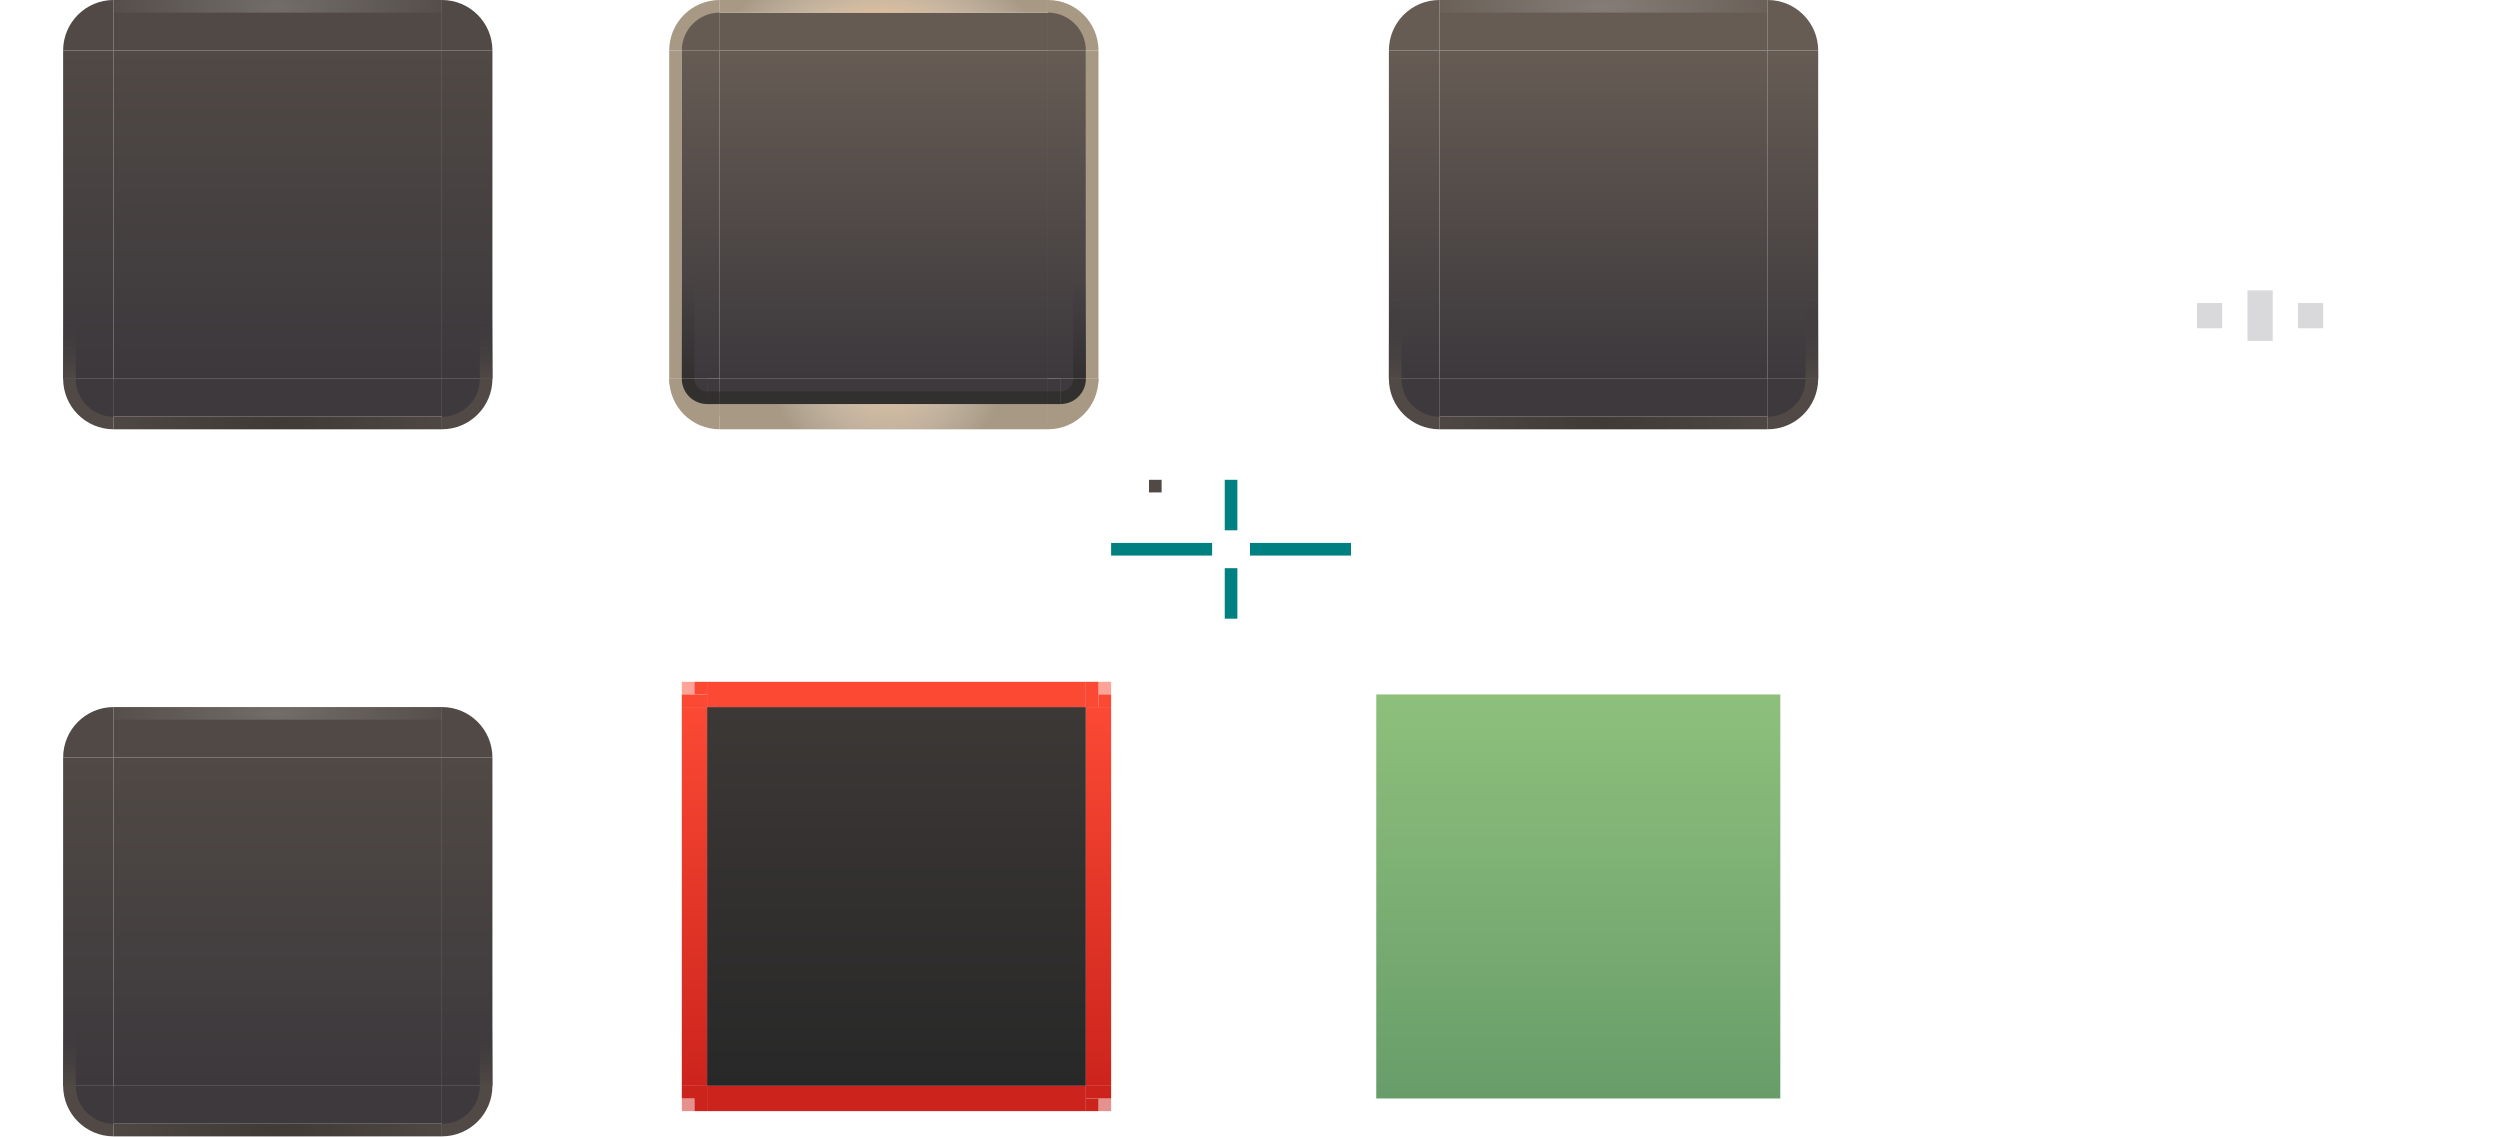
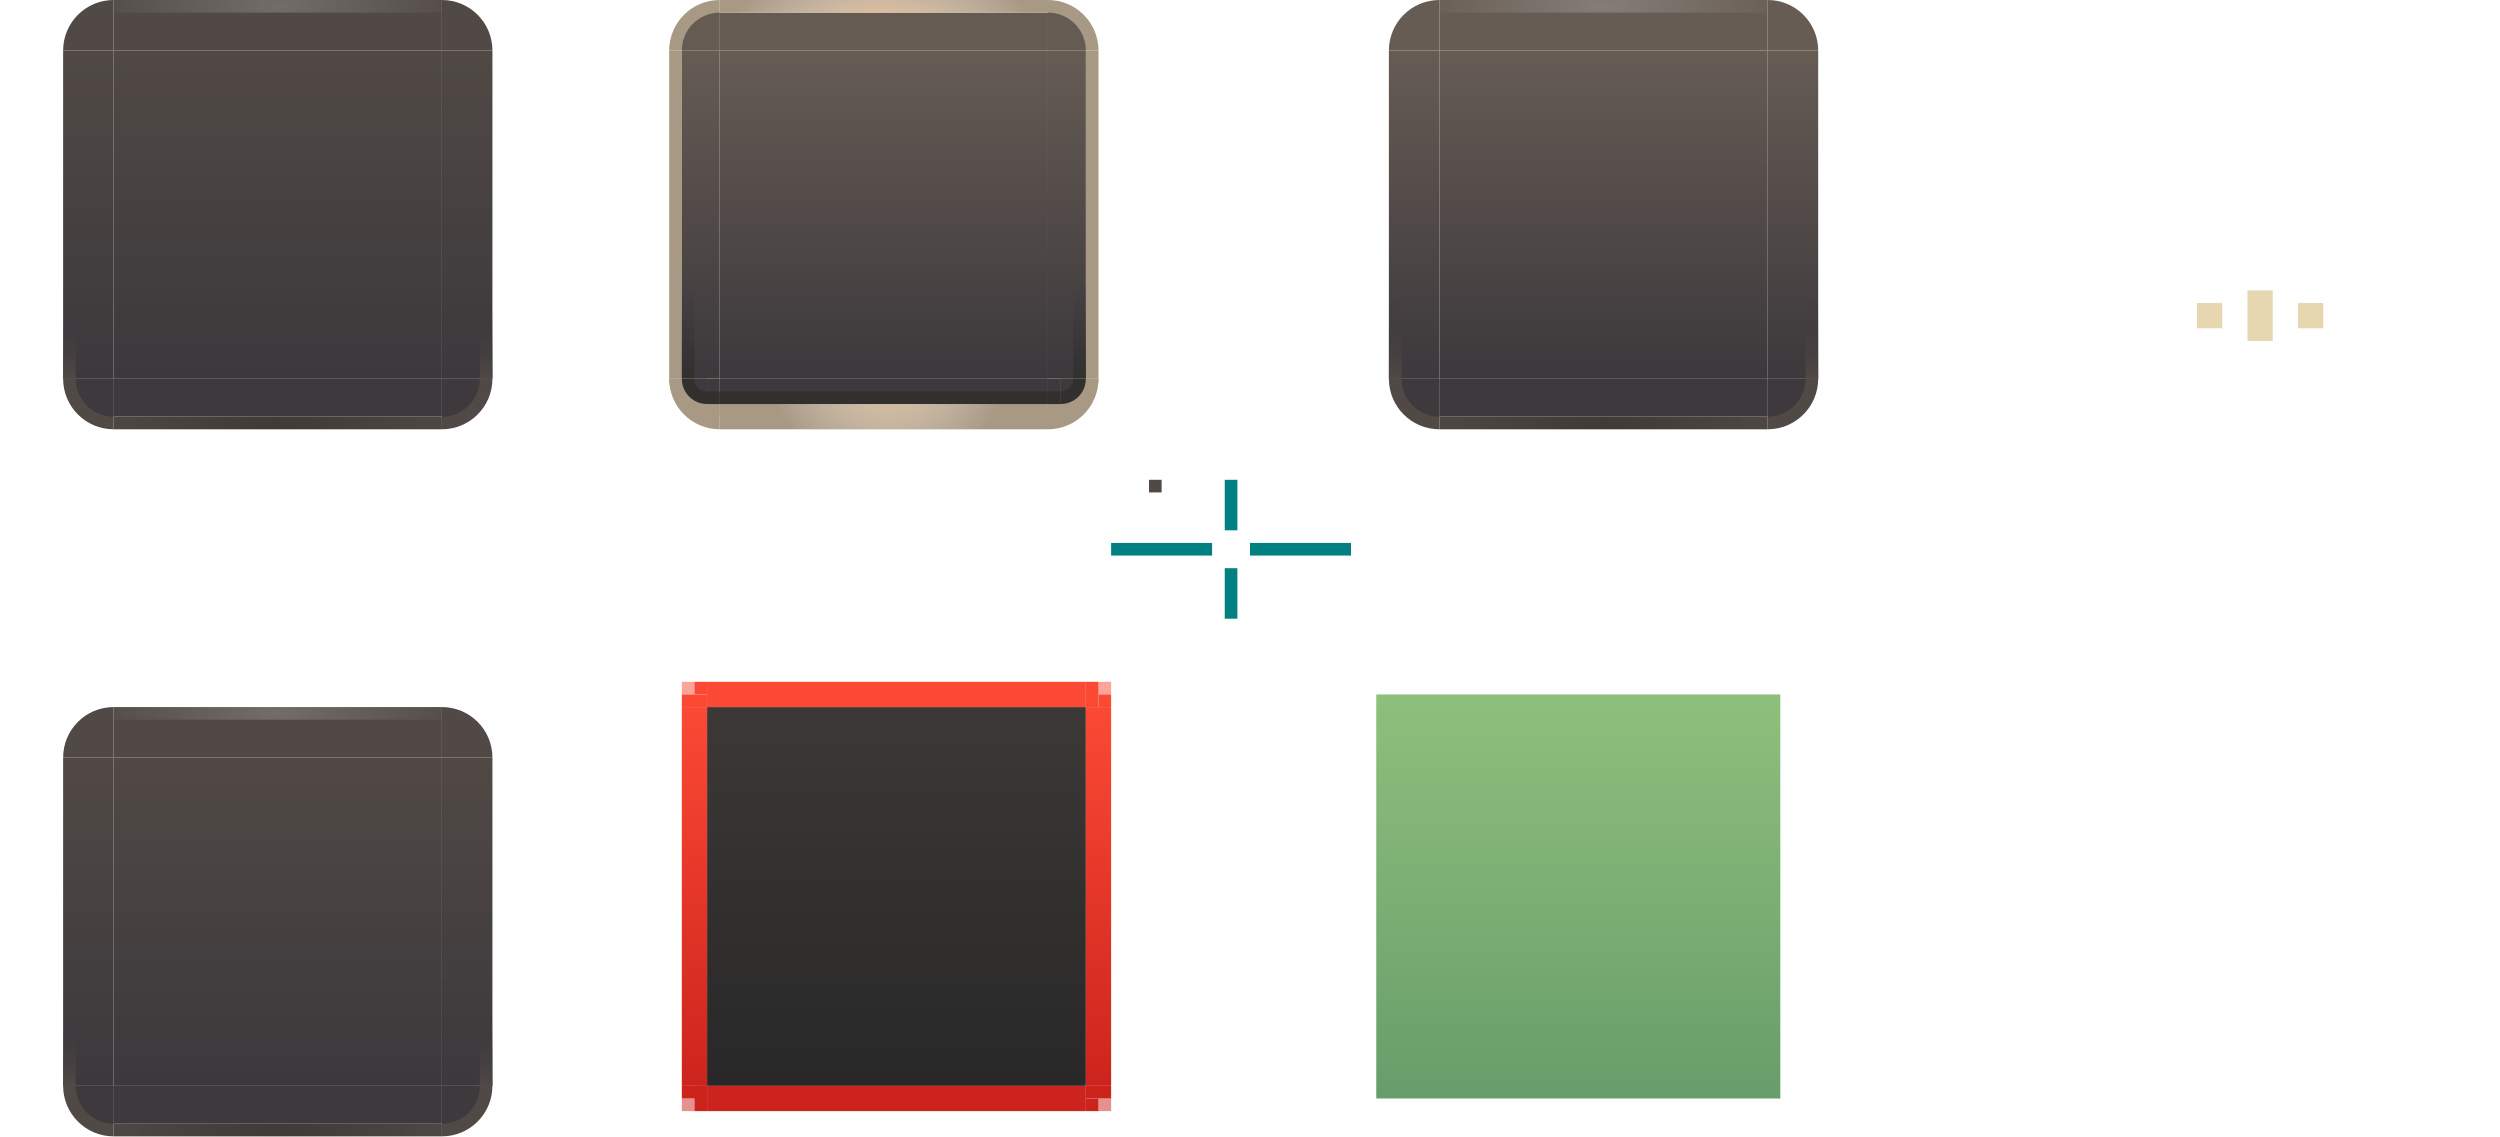
<svg xmlns="http://www.w3.org/2000/svg" xmlns:xlink="http://www.w3.org/1999/xlink" width="198" height="90" viewBox="0 0 198 90" version="1.1" id="svg8">
  <defs id="defs2">
    <linearGradient id="linearGradient6">
      <stop style="stop-color:#3c383c;stop-opacity:1;" offset="0" id="stop6" />
      <stop style="stop-color:#504945;stop-opacity:1;" offset="1" id="stop7" />
    </linearGradient>
    <linearGradient id="linearGradient2">
      <stop style="stop-color:#504945;stop-opacity:1;" offset="0" id="stop1" />
      <stop style="stop-color:#3d393d;stop-opacity:0;" offset="1" id="stop2" />
    </linearGradient>
    <linearGradient id="linearGradient149">
      <stop style="stop-color:#504945;stop-opacity:1;" offset="0" id="stop148" />
      <stop style="stop-color:#3d393d;stop-opacity:0;" offset="1" id="stop149" />
    </linearGradient>
    <linearGradient id="linearGradient146">
      <stop style="stop-color:#3c383c;stop-opacity:1;" offset="0" id="stop145" />
      <stop style="stop-color:#665c54;stop-opacity:1;" offset="1" id="stop146" />
    </linearGradient>
    <linearGradient id="linearGradient144">
      <stop style="stop-color:#3c383c;stop-opacity:1;" offset="0" id="stop143" />
      <stop style="stop-color:#665c54;stop-opacity:1;" offset="1" id="stop144" />
    </linearGradient>
    <linearGradient id="linearGradient108">
      <stop style="stop-color:#3c383c;stop-opacity:1;" offset="0" id="stop107" />
      <stop style="stop-color:#504945;stop-opacity:1;" offset="1" id="stop108" />
    </linearGradient>
    <linearGradient id="linearGradient67">
      <stop style="stop-color:#32302f;stop-opacity:1;" offset="0" id="stop67" />
      <stop style="stop-color:#3d393d;stop-opacity:0;" offset="1" id="stop68" />
    </linearGradient>
    <linearGradient id="linearGradient24">
      <stop id="stop23" offset="0" style="stop-color:#cc241d;stop-opacity:1;" />
      <stop id="stop24" offset="1" style="stop-color:#fb4934;stop-opacity:1;" />
    </linearGradient>
    <linearGradient id="linearGradient22">
      <stop id="stop21" offset="0" style="stop-color:#282828;stop-opacity:1;" />
      <stop id="stop22" offset="1" style="stop-color:#3c3836;stop-opacity:1;" />
    </linearGradient>
    <linearGradient id="linearGradient4">
      <stop style="stop-color:#3c383c;stop-opacity:1;" offset="0" id="stop3" />
      <stop style="stop-color:#665c54;stop-opacity:1;" offset="1" id="stop4" />
    </linearGradient>
    <linearGradient id="linearGradient9">
      <stop id="stop8" offset="0" style="stop-color:#cc241d;stop-opacity:1;" />
      <stop id="stop9" offset="1" style="stop-color:#fb4934;stop-opacity:1;" />
    </linearGradient>
    <linearGradient id="linearGradient2282">
      <stop id="stop2278" offset="0" style="stop-color:#689d6a;stop-opacity:1;" />
      <stop id="stop2280" offset="1" style="stop-color:#8ec07c;stop-opacity:1;" />
    </linearGradient>
    <linearGradient xlink:href="#linearGradient22" id="linearGradient2279" gradientUnits="userSpaceOnUse" gradientTransform="matrix(0.9375,0,0,0.9375,75.49989,-71.34255)" x1="8" y1="1114.52" x2="8" y2="1082.52" />
    <linearGradient xlink:href="#linearGradient2282" id="linearGradient2528" gradientUnits="userSpaceOnUse" gradientTransform="translate(128,-140)" x1="8" y1="1114.52" x2="8" y2="1082.52" />
    <linearGradient xlink:href="#linearGradient108" id="linearGradient1439" gradientUnits="userSpaceOnUse" x1="191" y1="45" x2="191" y2="13" gradientTransform="matrix(0.8125,0,0,0.8125,-119.1876,880.9572)" />
    <linearGradient xlink:href="#linearGradient24" id="linearGradient61" x1="922.52" y1="-30" x2="922.52" y2="-62" gradientUnits="userSpaceOnUse" gradientTransform="matrix(2,0,0,1,-923.5197,0)" />
    <linearGradient xlink:href="#linearGradient9" id="linearGradient63" x1="30" y1="922.52" x2="30" y2="890.52" gradientUnits="userSpaceOnUse" gradientTransform="matrix(1.999902,0,0,1,-28.9971,0)" />
    <linearGradient xlink:href="#linearGradient149" id="linearGradient68" x1="12" y1="-194" x2="12" y2="-199" gradientUnits="userSpaceOnUse" gradientTransform="translate(-1)" />
    <linearGradient id="linearGradient11">
      <stop style="stop-color:#ffcb98;stop-opacity:0.8;" offset="0" id="stop6-0" />
      <stop style="stop-color:#ffffff;stop-opacity:0;" offset="1" id="stop11-0" />
    </linearGradient>
    <linearGradient id="linearGradient4-7">
      <stop style="stop-color:#ffcb98;stop-opacity:0.753;" offset="0" id="stop4-2" />
      <stop style="stop-color:#ffffff;stop-opacity:0;" offset="1" id="stop5-2" />
    </linearGradient>
    <linearGradient xlink:href="#linearGradient4" id="linearGradient97" gradientUnits="userSpaceOnUse" gradientTransform="matrix(0.8125,0,0,0.8125,-71.18762,880.9572)" x1="191" y1="45" x2="191" y2="13" />
    <linearGradient xlink:href="#linearGradient4" id="linearGradient98" gradientUnits="userSpaceOnUse" gradientTransform="matrix(0.09375003,0,0,0.8125001,-5.906251,-230.5625)" x1="191" y1="45" x2="191" y2="13" />
    <linearGradient xlink:href="#linearGradient67" id="linearGradient99" gradientUnits="userSpaceOnUse" x1="12" y1="-194" x2="12" y2="-202" />
    <radialGradient xlink:href="#linearGradient11" id="radialGradient99" gradientUnits="userSpaceOnUse" gradientTransform="matrix(-14.99703,-0.2410702,0.4383215,-23.45943,-13444.087,-1006.38)" cx="-898.742" cy="-42.494" fx="-898.742" fy="-42.494" r="0.5" spreadMethod="pad" />
    <radialGradient xlink:href="#linearGradient4-7" id="radialGradient100" gradientUnits="userSpaceOnUse" gradientTransform="matrix(9.000104,-3.2329622e-8,0,23.73944,7227.251,1006.926)" cx="-899.186" cy="-42.5" fx="-899.186" fy="-42.5" r="0.5" spreadMethod="pad" />
    <radialGradient xlink:href="#linearGradient15-7" id="radialGradient17" cx="-1043.02" cy="35.5" fx="-1043.02" fy="35.5" r="0.5" gradientTransform="matrix(8.249352,-6.0558823e-4,8.01353e-4,37.56531,8592.583,-1127.2)" gradientUnits="userSpaceOnUse" />
    <linearGradient id="linearGradient15-7">
      <stop style="stop-color:#ffffff;stop-opacity:1;" offset="0" id="stop16" />
      <stop style="stop-color:#ffffff;stop-opacity:0;" offset="1" id="stop17" />
    </linearGradient>
    <radialGradient xlink:href="#linearGradient753" id="radialGradient17-3" cx="-1043.02" cy="35.5" fx="-1043.02" fy="35.5" r="0.5" gradientTransform="matrix(8.249341,-6.0558813e-4,8.0135198e-4,37.56531,8615.822,-1127.2)" gradientUnits="userSpaceOnUse" />
    <linearGradient id="linearGradient753">
      <stop style="stop-color:#000000;stop-opacity:1;" offset="0" id="stop752" />
      <stop style="stop-color:#000000;stop-opacity:0;" offset="1" id="stop753" />
    </linearGradient>
    <linearGradient xlink:href="#linearGradient146" id="linearGradient141" gradientUnits="userSpaceOnUse" gradientTransform="matrix(0.1250005,0,0,0.8125001,-12.87509,-230.5625)" x1="191" y1="45" x2="191" y2="13" />
    <linearGradient xlink:href="#linearGradient2" id="linearGradient142" gradientUnits="userSpaceOnUse" gradientTransform="translate(-1)" x1="12" y1="-194" x2="12" y2="-200" />
    <radialGradient xlink:href="#linearGradient753" id="radialGradient142" gradientUnits="userSpaceOnUse" gradientTransform="matrix(8.249341,-6.0558813e-4,8.0135198e-4,37.56531,8615.822,-1127.2)" cx="-1043.02" cy="35.5" fx="-1043.02" fy="35.5" r="0.5" />
    <radialGradient xlink:href="#linearGradient15-7" id="radialGradient143" gradientUnits="userSpaceOnUse" gradientTransform="matrix(8.249352,-6.0558823e-4,8.01353e-4,37.56531,8592.583,-1127.2)" cx="-1043.02" cy="35.5" fx="-1043.02" fy="35.5" r="0.5" />
    <linearGradient xlink:href="#linearGradient144" id="linearGradient143" gradientUnits="userSpaceOnUse" gradientTransform="matrix(0.8125,0,0,0.8125,-14.18761,880.9572)" x1="191" y1="45" x2="191" y2="13" />
    <linearGradient xlink:href="#linearGradient6" id="linearGradient7" x1="-15" y1="893.52" x2="-15" y2="867.52" gradientUnits="userSpaceOnUse" gradientTransform="translate(30.00012,-1087.519)" />
  </defs>
  <g id="layer1" transform="translate(-26.99989,-887.5196)">
    <rect y="925.52" x="124" height="4" width="1" id="normal-hint-top-margin" style="opacity:1;fill:#008080;fill-opacity:1;stroke:none;stroke-width:1.3;stroke-linecap:butt;stroke-miterlimit:4;stroke-dasharray:none;stroke-opacity:1" />
    <rect style="opacity:1;fill:#008080;fill-opacity:1;stroke:none;stroke-width:1.3;stroke-linecap:butt;stroke-miterlimit:4;stroke-dasharray:none;stroke-opacity:1" id="normal-hint-bottom-margin" width="1" height="4" x="124" y="932.52" />
    <rect style="opacity:1;fill:#008080;fill-opacity:1;stroke:none;stroke-width:1.3;stroke-linecap:butt;stroke-miterlimit:4;stroke-dasharray:none;stroke-opacity:1" id="normal-hint-left-margin" width="8" height="1" x="115" y="930.52" />
    <rect y="930.52" x="126" height="1" width="8" id="normal-hint-right-margin" style="opacity:1;fill:#008080;fill-opacity:1;stroke:none;stroke-width:1.3;stroke-linecap:butt;stroke-miterlimit:4;stroke-dasharray:none;stroke-opacity:1" />
    <rect style="opacity:1;fill:url(#linearGradient2279);fill-opacity:1;stroke:none;stroke-width:1.219;stroke-linecap:butt;stroke-miterlimit:4;stroke-dasharray:none;stroke-opacity:1" id="attention-center" width="30" height="30" x="83" y="943.52" />
    <rect style="opacity:1;fill:url(#linearGradient2528);fill-opacity:1;stroke:none;stroke-width:1.3;stroke-linecap:butt;stroke-miterlimit:4;stroke-dasharray:none;stroke-opacity:1" id="progress-center" width="32" height="32" x="136" y="942.52" />
    <g id="progress-top" transform="matrix(1,0,0,1.500001,106,-388.7605)" style="stroke-width:0.816">
      <rect y="-62" x="885.52" height="32" width="2" id="rect2480" style="opacity:1;fill:none;fill-opacity:1;stroke:none;stroke-width:1.061;stroke-linecap:butt;stroke-miterlimit:4;stroke-dasharray:none;stroke-opacity:1" transform="rotate(90)" />
      <rect transform="rotate(90)" style="opacity:1;fill:none;fill-opacity:1;stroke:none;stroke-width:1.061;stroke-linecap:butt;stroke-miterlimit:4;stroke-dasharray:none;stroke-opacity:1" id="rect2482" width="0.667" height="32" x="886.853" y="-62" />
    </g>
    <g transform="translate(106,52)" id="progress-bottom">
      <rect transform="rotate(90)" style="opacity:1;fill:none;fill-opacity:1;stroke:none;stroke-width:1.3;stroke-linecap:butt;stroke-miterlimit:4;stroke-dasharray:none;stroke-opacity:1" id="rect2486" width="3" height="32" x="922.52" y="-62" />
      <rect y="-62" x="922.52" height="32" width="1" id="rect2488" style="opacity:1;fill:none;fill-opacity:1;stroke:none;stroke-width:1.3;stroke-linecap:butt;stroke-miterlimit:4;stroke-dasharray:none;stroke-opacity:1" transform="rotate(90)" />
    </g>
    <g style="stroke-width:0.816" transform="matrix(0,-1,1.500001,0,-1195.28,1004.52)" id="progress-left">
      <rect transform="rotate(90)" style="opacity:1;fill:none;fill-opacity:1;stroke:none;stroke-width:1.061;stroke-linecap:butt;stroke-miterlimit:4;stroke-dasharray:none;stroke-opacity:1" id="rect2492" width="2" height="32" x="885.52" y="-62" />
      <rect y="-62" x="886.853" height="32" width="0.667" id="rect2494" style="opacity:1;fill:none;fill-opacity:1;stroke:none;stroke-width:1.061;stroke-linecap:butt;stroke-miterlimit:4;stroke-dasharray:none;stroke-opacity:1" transform="rotate(90)" />
    </g>
    <g id="progress-right" transform="rotate(-90,125,879.5196)">
      <rect y="-62" x="922.52" height="32" width="3" id="rect2498" style="opacity:1;fill:none;fill-opacity:1;stroke:none;stroke-width:1.3;stroke-linecap:butt;stroke-miterlimit:4;stroke-dasharray:none;stroke-opacity:1" transform="rotate(90)" />
      <rect transform="rotate(90)" style="opacity:1;fill:none;fill-opacity:1;stroke:none;stroke-width:1.3;stroke-linecap:butt;stroke-miterlimit:4;stroke-dasharray:none;stroke-opacity:1" id="rect2500" width="1" height="32" x="922.52" y="-62" />
    </g>
    <g transform="translate(106,52)" id="progress-topright">
      <rect y="887.52" x="62" height="3" width="3" id="rect2504" style="opacity:1;fill:none;fill-opacity:1;stroke:none;stroke-width:1.3;stroke-linecap:butt;stroke-miterlimit:4;stroke-dasharray:none;stroke-opacity:1" />
      <rect style="opacity:1;fill:none;fill-opacity:1;stroke:none;stroke-width:1.3;stroke-linecap:butt;stroke-miterlimit:4;stroke-dasharray:none;stroke-opacity:1" id="rect2506" width="1" height="1" x="62" y="889.52" />
    </g>
    <g id="progress-topleft" transform="matrix(-1,0,0,1,198,52)">
      <rect style="opacity:1;fill:none;fill-opacity:1;stroke:none;stroke-width:1.3;stroke-linecap:butt;stroke-miterlimit:4;stroke-dasharray:none;stroke-opacity:1" id="rect2510" width="3" height="3" x="62" y="887.52" />
      <rect y="889.52" x="62" height="1" width="1" id="rect2512" style="opacity:1;fill:none;fill-opacity:1;stroke:none;stroke-width:1.3;stroke-linecap:butt;stroke-miterlimit:4;stroke-dasharray:none;stroke-opacity:1" />
    </g>
    <g id="progress-bottomleft" transform="rotate(180,99,932.5196)">
      <rect style="opacity:1;fill:none;fill-opacity:1;stroke:none;stroke-width:1.3;stroke-linecap:butt;stroke-miterlimit:4;stroke-dasharray:none;stroke-opacity:1" id="rect2516" width="3" height="3" x="62" y="887.52" />
      <rect y="889.52" x="62" height="1" width="1" id="rect2518" style="opacity:1;fill:none;fill-opacity:1;stroke:none;stroke-width:1.3;stroke-linecap:butt;stroke-miterlimit:4;stroke-dasharray:none;stroke-opacity:1" />
    </g>
    <g id="progress-bottomright" transform="matrix(1,0,0,-1,106,1865.039)">
      <rect style="opacity:1;fill:none;fill-opacity:1;stroke:none;stroke-width:1.3;stroke-linecap:butt;stroke-miterlimit:4;stroke-dasharray:none;stroke-opacity:1" id="rect2522" width="3" height="3" x="62" y="887.52" />
      <rect y="889.52" x="62" height="1" width="1" id="rect2524" style="opacity:1;fill:none;fill-opacity:1;stroke:none;stroke-width:1.3;stroke-linecap:butt;stroke-miterlimit:4;stroke-dasharray:none;stroke-opacity:1" />
    </g>
    <g id="attention-bottom" transform="matrix(0.9375001,0,0,1,54.87488,52.00006)" style="fill:#00ffff">
      <rect y="-62" x="922.52" height="32" width="3" id="rect1494" style="opacity:1;fill:none;fill-opacity:1;stroke:none;stroke-width:1.3;stroke-linecap:butt;stroke-miterlimit:4;stroke-dasharray:none;stroke-opacity:1" transform="rotate(90)" />
      <rect transform="rotate(90)" style="opacity:1;fill:#cc241d;fill-opacity:1;stroke:none;stroke-width:1.838;stroke-linecap:butt;stroke-miterlimit:4;stroke-dasharray:none;stroke-opacity:1" id="rect1496" width="2" height="32" x="921.52" y="-62" />
    </g>
    <g transform="matrix(0,-0.9375015,1,0,-808.5196,1001.645)" id="attention-right" style="fill:#00ffff">
      <rect transform="rotate(90)" style="opacity:1;fill:none;fill-opacity:1;stroke:none;stroke-width:1.3;stroke-linecap:butt;stroke-miterlimit:4;stroke-dasharray:none;stroke-opacity:1" id="rect1502" width="3" height="32" x="922.52" y="-62" />
      <rect y="-62" x="921.52" height="32" width="2" id="rect1504" style="opacity:1;fill:url(#linearGradient61);fill-opacity:1;stroke:none;stroke-width:1.838;stroke-linecap:butt;stroke-miterlimit:4;stroke-dasharray:none;stroke-opacity:1" transform="rotate(90)" />
    </g>
    <g id="attention-left" transform="matrix(1,0,0,0.9374999,52.00006,108.6576)" style="fill:#00ffff">
      <rect y="890.52" x="27" height="32" width="3" id="rect1510" style="opacity:1;fill:none;fill-opacity:1;stroke:none;stroke-width:1.3;stroke-linecap:butt;stroke-miterlimit:4;stroke-dasharray:none;stroke-opacity:1" />
      <rect style="opacity:1;fill:url(#linearGradient63);fill-opacity:1;stroke:none;stroke-width:1.838;stroke-linecap:butt;stroke-miterlimit:4;stroke-dasharray:none;stroke-opacity:1" id="rect1512" width="2" height="32" x="29" y="890.52" />
    </g>
    <g transform="matrix(0,1,-0.9375,0,947.8621,912.5197)" id="attention-top" style="fill:#00ffff">
      <rect style="opacity:1;fill:none;fill-opacity:1;stroke:none;stroke-width:1.3;stroke-linecap:butt;stroke-miterlimit:4;stroke-dasharray:none;stroke-opacity:1" id="rect1518" width="3" height="32" x="27" y="890.52" />
      <rect y="890.52" x="29" height="32" width="2" id="rect1520" style="opacity:1;fill:#fb4934;fill-opacity:1;stroke:none;stroke-width:1.839;stroke-linecap:butt;stroke-miterlimit:4;stroke-dasharray:none;stroke-opacity:1" />
    </g>
    <g id="attention-bottomright" transform="translate(52,52)" style="fill:#00ffff">
      <rect y="-925.52" x="62" height="3" width="3" id="rect1526" style="opacity:1;fill:none;fill-opacity:1;stroke:none;stroke-width:1.3;stroke-linecap:butt;stroke-miterlimit:4;stroke-dasharray:none;stroke-opacity:1" transform="scale(1,-1)" />
      <rect style="opacity:1;fill:#cc241d;fill-opacity:1;stroke:none;stroke-width:1.838;stroke-linecap:butt;stroke-miterlimit:4;stroke-dasharray:none;stroke-opacity:1" id="rect1530" width="2" height="1" x="61" y="-922.52" transform="scale(1,-1)" />
      <rect style="fill:#cc241d;fill-opacity:1;stroke:none;stroke-width:1.3;stroke-linecap:butt;stroke-miterlimit:4;stroke-dasharray:none;stroke-opacity:1" id="rect1530-6" width="1" height="1" x="113" y="-975.52" transform="matrix(1,0,0,-1,-52,-52)" />
      <rect style="fill:#cc241d;fill-opacity:1;stroke:none;stroke-width:1.3;stroke-linecap:butt;stroke-miterlimit:4;stroke-dasharray:none;stroke-opacity:1;opacity:0.5" id="rect1530-6-1" width="1" height="1" x="62" y="-923.52" transform="scale(1,-1)" />
    </g>
    <g transform="matrix(-1,0,0,1,144,52)" id="attention-bottomleft" style="fill:#00ffff">
      <rect transform="scale(1,-1)" style="opacity:1;fill:none;fill-opacity:1;stroke:none;stroke-width:1.3;stroke-linecap:butt;stroke-miterlimit:4;stroke-dasharray:none;stroke-opacity:1" id="rect1534" width="3" height="3" x="62" y="-925.52" />
      <rect transform="scale(1,-1)" y="-923.52" x="62" height="1" width="1" id="rect1538" style="opacity:0.5;fill:#cc241d;fill-opacity:1;stroke:none;stroke-width:1.3;stroke-linecap:butt;stroke-miterlimit:4;stroke-dasharray:none;stroke-opacity:1" />
      <rect transform="scale(1,-1)" y="-922.52" x="61" height="1" width="2" id="rect1538-6" style="opacity:1;fill:#cc241d;fill-opacity:1;stroke:none;stroke-width:1.838;stroke-linecap:butt;stroke-miterlimit:4;stroke-dasharray:none;stroke-opacity:1" />
      <rect transform="scale(1,-1)" y="-923.52" x="61" height="2" width="1" id="rect1538-6-7" style="fill:#cc241d;fill-opacity:1;stroke:none;stroke-width:1.838;stroke-linecap:butt;stroke-miterlimit:4;stroke-dasharray:none;stroke-opacity:1" />
    </g>
    <g id="attention-topleft" transform="rotate(180,72,932.5196)" style="fill:#00ffff">
      <rect y="-925.52" x="62" height="3" width="3" id="rect1542" style="opacity:1;fill:none;fill-opacity:1;stroke:none;stroke-width:1.3;stroke-linecap:butt;stroke-miterlimit:4;stroke-dasharray:none;stroke-opacity:1" transform="scale(1,-1)" />
      <rect style="opacity:0.5;fill:#fb4934;fill-opacity:1;stroke:none;stroke-width:1.3;stroke-linecap:butt;stroke-miterlimit:4;stroke-dasharray:none;stroke-opacity:1" id="rect1546" width="1" height="1" x="62" y="-923.52" transform="scale(1,-1)" />
      <rect style="opacity:1;fill:#fb4934;fill-opacity:1;stroke:none;stroke-width:1.838;stroke-linecap:butt;stroke-miterlimit:4;stroke-dasharray:none;stroke-opacity:1" id="rect1546-1" width="2" height="1" x="61" y="-922.52" transform="scale(1,-1)" />
      <rect style="opacity:1;fill:#fb4934;fill-opacity:1;stroke:none;stroke-width:1.3;stroke-linecap:butt;stroke-miterlimit:4;stroke-dasharray:none;stroke-opacity:1" id="rect1546-0" width="1" height="1" x="61" y="-923.52" transform="scale(1,-1)" />
    </g>
    <g transform="matrix(1,0,0,-1,52,1865.039)" id="attention-topright" style="fill:#00ffff">
      <rect transform="scale(1,-1)" style="opacity:1;fill:none;fill-opacity:1;stroke:none;stroke-width:1.3;stroke-linecap:butt;stroke-miterlimit:4;stroke-dasharray:none;stroke-opacity:1" id="rect1550" width="3" height="3" x="62" y="-925.52" />
      <rect transform="scale(1,-1)" y="-923.52" x="62" height="1" width="1" id="rect1554" style="opacity:0.5;fill:#fb4934;fill-opacity:1;stroke:none;stroke-width:1.3;stroke-linecap:butt;stroke-miterlimit:4;stroke-dasharray:none;stroke-opacity:1" />
      <rect transform="scale(1,-1)" y="-923.52" x="61" height="2" width="1" id="rect1554-0" style="opacity:1;fill:#fb4934;fill-opacity:1;stroke:none;stroke-width:1.838;stroke-linecap:butt;stroke-miterlimit:4;stroke-dasharray:none;stroke-opacity:1" />
      <rect transform="scale(1,-1)" y="-922.52" x="62" height="1" width="1" id="rect1554-3" style="opacity:1;fill:#fb4934;fill-opacity:1;stroke:none;stroke-width:1.3;stroke-linecap:butt;stroke-miterlimit:4;stroke-dasharray:none;stroke-opacity:1" />
    </g>
    <rect style="fill:url(#linearGradient1439);fill-opacity:1;stroke-width:1.625" id="normal-center" width="26" height="26" x="36" y="891.52" />
    <g id="normal-top" transform="matrix(0.8125001,0,0,1.333333,-119.1877,872.5197)" style="stroke-width:0.866">
      <rect style="fill:none;fill-opacity:1;stroke-width:1.732" id="rect1327" width="32" height="3" x="191" y="9" />
      <rect style="fill:#504945;fill-opacity:1;stroke-width:0.612" id="normal-center-2-7" width="32" height="3" x="191" y="11.25" />
      <rect transform="rotate(-90)" y="191" x="-12" height="32" width="0.75" id="rect2038" style="opacity:0.2;fill:url(#radialGradient17);fill-opacity:1;stroke:none;stroke-width:0.351;stroke-linecap:butt;stroke-miterlimit:4;stroke-dasharray:none;stroke-opacity:1" />
    </g>
    <g id="normal-bottom" transform="matrix(0.8125001,0,0,-1.333334,-119.1876,936.5197)" style="stroke-width:0.866">
      <rect style="fill:none;fill-opacity:1;stroke-width:1.732" id="rect1331" width="32" height="2" x="191" y="9" />
      <rect style="opacity:1;fill:#3d393d;fill-opacity:1;stroke-width:2.656" id="rect62" width="32" height="2.25" x="191" y="-14.25" transform="scale(1,-1)" />
      <rect style="opacity:1;fill:#504945;fill-opacity:1;stroke-width:2.498" id="rect63" width="32" height="0.75" x="191" y="-12" transform="scale(1,-1)" />
      <rect transform="matrix(0,1,1,0,0,0)" y="191" x="11.25" height="32" width="0.75" id="rect2038-3" style="opacity:0.2;fill:url(#radialGradient17-3);fill-opacity:1;stroke:none;stroke-width:0.351;stroke-linecap:butt;stroke-miterlimit:4;stroke-dasharray:none;stroke-opacity:1" />
    </g>
    <g id="normal-left" transform="rotate(-90,566.2597,545.2599)">
      <rect style="fill:url(#linearGradient7);stroke-width:2.6" id="rect1" width="4" height="26" x="11" y="-220" transform="rotate(90)" />
      <rect style="opacity:0;fill:none;fill-opacity:1;stroke-width:1.803" id="rect4" width="26" height="2" x="194" y="9" />
      <rect style="opacity:1;fill:url(#linearGradient68);stroke-width:2.6" id="rect67" width="1" height="26" x="11" y="-220" transform="rotate(90)" />
    </g>
    <g id="normal-topleft" transform="matrix(0,-0.1249998,1.000002,0,20.99986,912.3946)" style="stroke-width:2.828">
      <rect style="fill:none;fill-opacity:1;stroke-width:12.961" id="rect9" width="56" height="6" x="167" y="9" />
      <path style="opacity:1;fill:#504945;fill-opacity:1;stroke-width:2.6" id="rect15" width="3" height="3" x="-18" y="864.52" transform="matrix(0,1.33333,-10.66668,0,9420.559,35.00008)" d="m -15,864.52 v 3 h -3 a 3,3 135 0 1 3,-3 z" />
    </g>
    <g id="group-expander-bottom" transform="translate(-60.99999,-33)">
      <rect style="opacity:1;fill:none;fill-opacity:1;stroke:none;stroke-width:1.3;stroke-linecap:butt;stroke-miterlimit:4;stroke-dasharray:none;stroke-opacity:1" id="rect61" width="32" height="32" x="251" y="922.52" />
-       <rect style="opacity:1;fill:#d9d9db;fill-opacity:1;stroke:none;stroke-width:1.3;stroke-linecap:butt;stroke-miterlimit:4;stroke-dasharray:none;stroke-opacity:1" id="rect64" width="2" height="2" x="262" y="944.52" />
-       <rect style="opacity:1;fill:#d9d9db;fill-opacity:1;stroke:none;stroke-width:1.838;stroke-linecap:butt;stroke-miterlimit:4;stroke-dasharray:none;stroke-opacity:1" id="rect66" width="2" height="4" x="266" y="943.52" />
-       <rect style="opacity:1;fill:#d9d9db;fill-opacity:1;stroke:none;stroke-width:1.3;stroke-linecap:butt;stroke-miterlimit:4;stroke-dasharray:none;stroke-opacity:1" id="rect68" width="2" height="2" x="270" y="944.52" />
+       <rect style="opacity:1;fill:#e6d7b0;fill-opacity:1;stroke:none;stroke-width:1.3;stroke-linecap:butt;stroke-miterlimit:4;stroke-dasharray:none;stroke-opacity:1" id="rect64" width="2" height="2" x="262" y="944.52" />
+       <rect style="opacity:1;fill:#e6d7b0;fill-opacity:1;stroke:none;stroke-width:1.838;stroke-linecap:butt;stroke-miterlimit:4;stroke-dasharray:none;stroke-opacity:1" id="rect66" width="2" height="4" x="266" y="943.52" />
+       <rect style="opacity:1;fill:#e6d7b0;fill-opacity:1;stroke:none;stroke-width:1.3;stroke-linecap:butt;stroke-miterlimit:4;stroke-dasharray:none;stroke-opacity:1" id="rect68" width="2" height="2" x="270" y="944.52" />
    </g>
    <use x="0" y="0" xlink:href="#normal-center" id="minimized-center" transform="translate(5.328592e-6,56)" />
    <use x="0" y="0" xlink:href="#normal-top" id="minimized-top" transform="translate(5.328592e-6,56)" />
    <use x="0" y="0" xlink:href="#normal-bottom" id="minimized-bottom" transform="translate(5.328592e-6,56)" />
    <use x="0" y="0" xlink:href="#normal-left" id="minimized-left" transform="translate(5.328592e-6,55.99999)" />
    <use x="0" y="0" xlink:href="#normal-topleft" id="minimized-topleft" transform="translate(5.328592e-6,56)" />
    <use x="0" y="0" xlink:href="#normal-topleft" id="normal-topright" transform="matrix(-1,0,0,1,97.99976,2.2301815e-7)" />
    <use x="0" y="0" xlink:href="#normal-left" id="normal-right" transform="matrix(-1,0,0,1,97.99976,-5.7769818e-6)" />
    <g id="normal-bottomleft" transform="matrix(0,0.1249998,1.000002,0,20.99986,896.6447)" style="stroke-width:2.828">
      <rect style="fill:none;fill-opacity:1;stroke-width:12.961" id="rect37" width="56" height="6" x="167" y="9" />
      <path style="opacity:1;fill:#504945;fill-opacity:1;stroke-width:2.6" id="path38" width="3" height="3" x="-18" y="864.52" transform="matrix(0,1.33333,-10.6667,0,9420.568,35.00008)" d="m -15,864.52 v 3 h -3 a 3,3 135 0 1 3,-3 z" />
      <path style="opacity:1;fill:#3d393d;fill-opacity:1;stroke-width:2.6" id="rect65" width="3" height="3" x="-18" y="893.52" transform="matrix(0,0.9999957,8.000018,0,-6981.173,30.00003)" d="m -18,893.52 h 3 v 3 h -4e-6 a 3,3 45 0 1 -3,-3 z" />
    </g>
    <use x="0" y="0" xlink:href="#normal-bottomleft" id="normal-bottomright" transform="matrix(-1,0,0,1,97.99976,4.2230182e-6)" />
    <rect style="fill:url(#linearGradient97);fill-opacity:1;stroke-width:1.625" id="focus-center" width="26" height="26" x="84" y="891.52" />
    <g id="focus-top" transform="matrix(0.8125001,0,0,1.333333,-71.18765,872.5197)" style="stroke-width:0.866">
      <rect style="fill:none;fill-opacity:1;stroke-width:1.732" id="rect71" width="32" height="3" x="191" y="9" />
      <rect style="fill:#655b53;fill-opacity:1;stroke-width:0.53" id="rect72" width="32" height="2.25" x="191" y="12" />
      <rect style="fill:#a89984;fill-opacity:1;stroke-width:1.732" id="rect73" width="32" height="0.75" x="191" y="11.25" />
      <rect style="fill:url(#radialGradient100);fill-opacity:1;stroke:none;stroke-width:0.366;stroke-linecap:butt;stroke-miterlimit:4;stroke-dasharray:none;stroke-opacity:1" id="rect74" width="1" height="26" x="-864.52" y="-15" transform="matrix(0,-0.7500005,1.230769,0,209.4617,-636.3901)" />
    </g>
    <g id="focus-bottom" transform="matrix(0.8125001,0,0,-1.333334,-71.18764,936.5197)" style="stroke-width:0.866">
      <rect style="fill:none;fill-opacity:1;stroke-width:1.732" id="rect75" width="32" height="2" x="191" y="9" />
      <rect style="fill:#a89984;fill-opacity:1;stroke-width:2.45" id="rect76" width="32" height="1.5" x="191" y="11.25" />
      <rect style="opacity:1;fill:#3d393d;fill-opacity:1;stroke-width:2.257" id="rect77" width="26" height="2" x="-15" y="893.52" transform="matrix(1.230769,0,0,-0.7499995,209.4617,684.3893)" />
      <rect style="opacity:1;fill:#32302f;fill-opacity:1;stroke-width:2.498" id="rect78" width="32" height="0.75" x="191" y="-13.5" transform="scale(1,-1)" />
      <rect style="fill:url(#radialGradient99);fill-opacity:1;stroke:none;stroke-width:0.497;stroke-linecap:butt;stroke-miterlimit:4;stroke-dasharray:none;stroke-opacity:1" id="rect79" width="1.5" height="32" x="11.25" y="191" transform="matrix(0,1,1,0,0,0)" />
    </g>
    <g id="focus-left" transform="rotate(-90,590.2597,521.2599)">
      <rect style="fill:none;fill-opacity:1;stroke-width:1.803" id="rect80" width="26" height="2" x="194" y="9" />
      <rect style="fill:#a89984;fill-opacity:1;stroke-width:1.803" id="rect81" width="26" height="1" x="194" y="11" />
      <rect style="fill:url(#linearGradient98);fill-opacity:1;stroke-width:0.552" id="rect82" width="3" height="26" x="12" y="-220" transform="rotate(90)" />
      <rect style="opacity:1;fill:url(#linearGradient99);fill-opacity:1;stroke-width:2.6" id="rect83" width="1" height="26" x="12" y="-220" transform="rotate(90)" />
    </g>
    <g id="focus-topleft" transform="matrix(0,-0.1249998,1.000002,0,68.99986,912.3946)" style="stroke-width:2.828">
      <rect style="fill:none;fill-opacity:1;stroke-width:12.961" id="rect84" width="56" height="6" x="167" y="9" />
      <path style="opacity:1;fill:#a89984;fill-opacity:1;stroke-width:2.6" id="path84" width="4" height="4" x="-19" y="863.52" transform="matrix(0,0.9999976,-8.00001,0,7107.166,30.00006)" d="m -15,863.52 h 4e-6 v 4 h -4 v 0 a 4,4 135 0 1 4,-4 z" />
      <path style="opacity:1;fill:#655b53;fill-opacity:1;stroke-width:2.6" id="path85" width="3" height="3" x="-18" y="864.52" transform="matrix(0,0.9999976,-8.00001,0,7107.166,30.00006)" d="m -15,864.52 v 3 h -3 a 3,3 135 0 1 3,-3 z" />
    </g>
    <g id="focus-bottomleft" transform="matrix(0,0.1249998,1.000002,0,68.99986,896.6447)" style="stroke-width:2.828">
      <rect style="fill:none;fill-opacity:1;stroke-width:12.961" id="rect85" width="56" height="6" x="167" y="9" />
      <path style="fill:#a89984;fill-opacity:1;stroke-width:2.6" id="path37-2" width="4" height="4" x="-19" y="863.52" transform="matrix(0,0.9999976,-8.00001,0,7107.166,30.00006)" d="m -15,863.52 h 4e-6 v 4 h -4 v 0 a 4,4 135 0 1 4,-4 z" />
      <path style="opacity:1;fill:#a89984;fill-opacity:1;stroke-width:2.6" id="path86" width="4" height="4" x="-19" y="863.52" transform="matrix(0,0.9999976,-6.000021,0,5372.136,30.00006)" d="m -15,863.52 v 4 h -4 a 4,4 135 0 1 4,-4 z" />
      <path style="opacity:1;fill:#32302f;fill-opacity:1;stroke-width:2.6" id="path87" width="3" height="3" x="-18" y="864.52" transform="matrix(0,0.666665,-5.333336,0,4793.774,24.00004)" d="m -15,864.52 v 3 h -3 a 3,3 135 0 1 3,-3 z" />
      <path style="opacity:1;fill:#3d393d;fill-opacity:1;stroke-width:2.6" id="path88" width="3" height="3" x="-18" y="893.52" transform="matrix(0,0.3333344,2.666679,0,-2215.73,19.00004)" d="m -18,893.52 h 3 v 3 l -4e-6,0 a 3,3 45 0 1 -3,-3 z" />
      <rect style="fill:#3d393d;fill-opacity:1;stroke-width:1.252" id="rect77-1" width="1" height="16" x="14" y="167" transform="matrix(0,1,1,0,0,0)" />
      <rect style="fill:#32302f;fill-opacity:1;stroke-width:1.442" id="rect78-8" width="1" height="8" x="14" y="175" transform="matrix(0,1,1,0,0,0)" />
    </g>
    <use x="0" y="0" xlink:href="#focus-left" id="focus-right" transform="matrix(-1,0,0,1,193.9998,2.2301815e-7)" />
    <use x="0" y="0" xlink:href="#focus-bottomleft" id="focus-bottomright" transform="matrix(-1,0,0,1,193.9998,6.2230182e-6)" />
    <use x="0" y="0" xlink:href="#focus-topleft" id="focus-topright" transform="matrix(-1,0,0,1,193.9998,2.2301815e-7)" />
    <rect style="fill:url(#linearGradient143);fill-opacity:1;stroke-width:1.625" id="hover-center" width="26" height="26" x="141" y="891.52" />
    <g id="hover-top" transform="matrix(0.8125001,0,0,1.333333,-14.18764,872.5197)" style="stroke-width:0.866">
      <rect style="fill:none;fill-opacity:1;stroke-width:1.732" id="rect124" width="32" height="3" x="191" y="9" />
      <rect style="fill:#665c54;fill-opacity:1;stroke-width:0.612" id="rect125" width="32" height="3" x="191" y="11.25" />
      <rect transform="rotate(-90)" y="191" x="-12" height="32" width="0.75" id="rect126" style="opacity:0.2;fill:url(#radialGradient143);fill-opacity:1;stroke:none;stroke-width:0.351;stroke-linecap:butt;stroke-miterlimit:4;stroke-dasharray:none;stroke-opacity:1" />
    </g>
    <g id="hover-bottom" transform="matrix(0.8125001,0,0,-1.333334,-14.18763,936.5197)" style="stroke-width:0.866">
      <rect style="fill:none;fill-opacity:1;stroke-width:1.732" id="rect127" width="32" height="2" x="191" y="9" />
      <rect style="opacity:1;fill:#3d393d;fill-opacity:1;stroke-width:2.656" id="rect128" width="32" height="2.25" x="191" y="-14.25" transform="scale(1,-1)" />
      <rect style="opacity:1;fill:#504945;fill-opacity:1;stroke-width:2.498" id="rect129" width="32" height="0.75" x="191" y="-12" transform="scale(1,-1)" />
      <rect transform="matrix(0,1,1,0,0,0)" y="191" x="11.25" height="32" width="0.75" id="rect130" style="opacity:0.2;fill:url(#radialGradient142);fill-opacity:1;stroke:none;stroke-width:0.351;stroke-linecap:butt;stroke-miterlimit:4;stroke-dasharray:none;stroke-opacity:1" />
    </g>
    <g id="hover-left" transform="rotate(-90,618.7597,492.7599)">
      <rect style="fill:none;fill-opacity:1;stroke-width:1.803" id="rect131" width="26" height="2" x="194" y="9" />
      <rect style="fill:url(#linearGradient141);fill-opacity:1;stroke-width:0.637" id="rect132" width="4" height="26" x="11" y="-220" transform="rotate(90)" />
      <rect style="opacity:1;fill:url(#linearGradient142);stroke-width:2.6" id="rect133" width="1" height="26" x="11" y="-220" transform="rotate(90)" />
    </g>
    <g id="hover-topleft" transform="matrix(0,-0.1249998,1.000002,0,125.9999,912.3946)" style="stroke-width:2.828">
      <rect style="fill:none;fill-opacity:1;stroke-width:12.961" id="rect134" width="56" height="6" x="167" y="9" />
      <path style="opacity:1;fill:#665c54;fill-opacity:1;stroke-width:2.6" id="path134" width="3" height="3" x="-18" y="864.52" transform="matrix(0,1.33333,-10.66668,0,9420.559,35.00008)" d="m -15,864.52 v 3 h -3 a 3,3 135 0 1 3,-3 z" />
    </g>
    <g id="hover-bottomleft" transform="matrix(0,0.1249998,1.000002,0,125.9999,896.6447)" style="stroke-width:2.828">
      <rect style="fill:none;fill-opacity:1;stroke-width:12.961" id="rect135" width="56" height="6" x="167" y="9" />
      <path style="opacity:1;fill:#504945;fill-opacity:1;stroke-width:2.6" id="path135" width="3" height="3" x="-18" y="864.52" transform="matrix(0,1.33333,-10.6667,0,9420.568,35.00008)" d="m -15,864.52 v 3 h -3 a 3,3 135 0 1 3,-3 z" />
      <path style="opacity:1;fill:#3d393d;fill-opacity:1;stroke-width:2.6" id="path136" width="3" height="3" x="-18" y="893.52" transform="matrix(0,0.9999957,8.000018,0,-6981.173,30.00003)" d="m -18,893.52 h 3 v 3 a 3,3 45 0 1 -3,-3 z" />
    </g>
    <use x="0" y="0" xlink:href="#hover-left" id="hover-right" transform="matrix(-1,0,0,1,307.9998,6.2230182e-6)" />
    <use x="0" y="0" xlink:href="#hover-bottomleft" id="hover-bottomright" transform="matrix(-1,0,0,1,307.9998,1.2230182e-6)" />
    <use x="0" y="0" xlink:href="#hover-topleft" id="hover-topright" transform="matrix(-1,0,0,1,307.9998,-7.7698185e-7)" />
    <use x="0" y="0" xlink:href="#normal-left" id="minimized-right" transform="matrix(-1,0,0,1,97.99976,55.99999)" />
    <use x="0" y="0" xlink:href="#minimized-topleft" id="minimized-topright" transform="matrix(-1,0,0,1,97.99976,-2.7769818e-6)" />
    <use x="0" y="0" xlink:href="#normal-bottomleft" id="minimized-bottomleft" transform="translate(-6.7140796e-7,55.99999)" />
    <use x="0" y="0" xlink:href="#minimized-bottomleft" id="minimized-bottomright" transform="matrix(-1,0,0,1,97.99976,-7.7698185e-7)" />
    <rect style="fill:#504945;stroke-width:2.6" id="hint-stretch-borders" width="1" height="1" x="118" y="925.52" />
  </g>
</svg>
